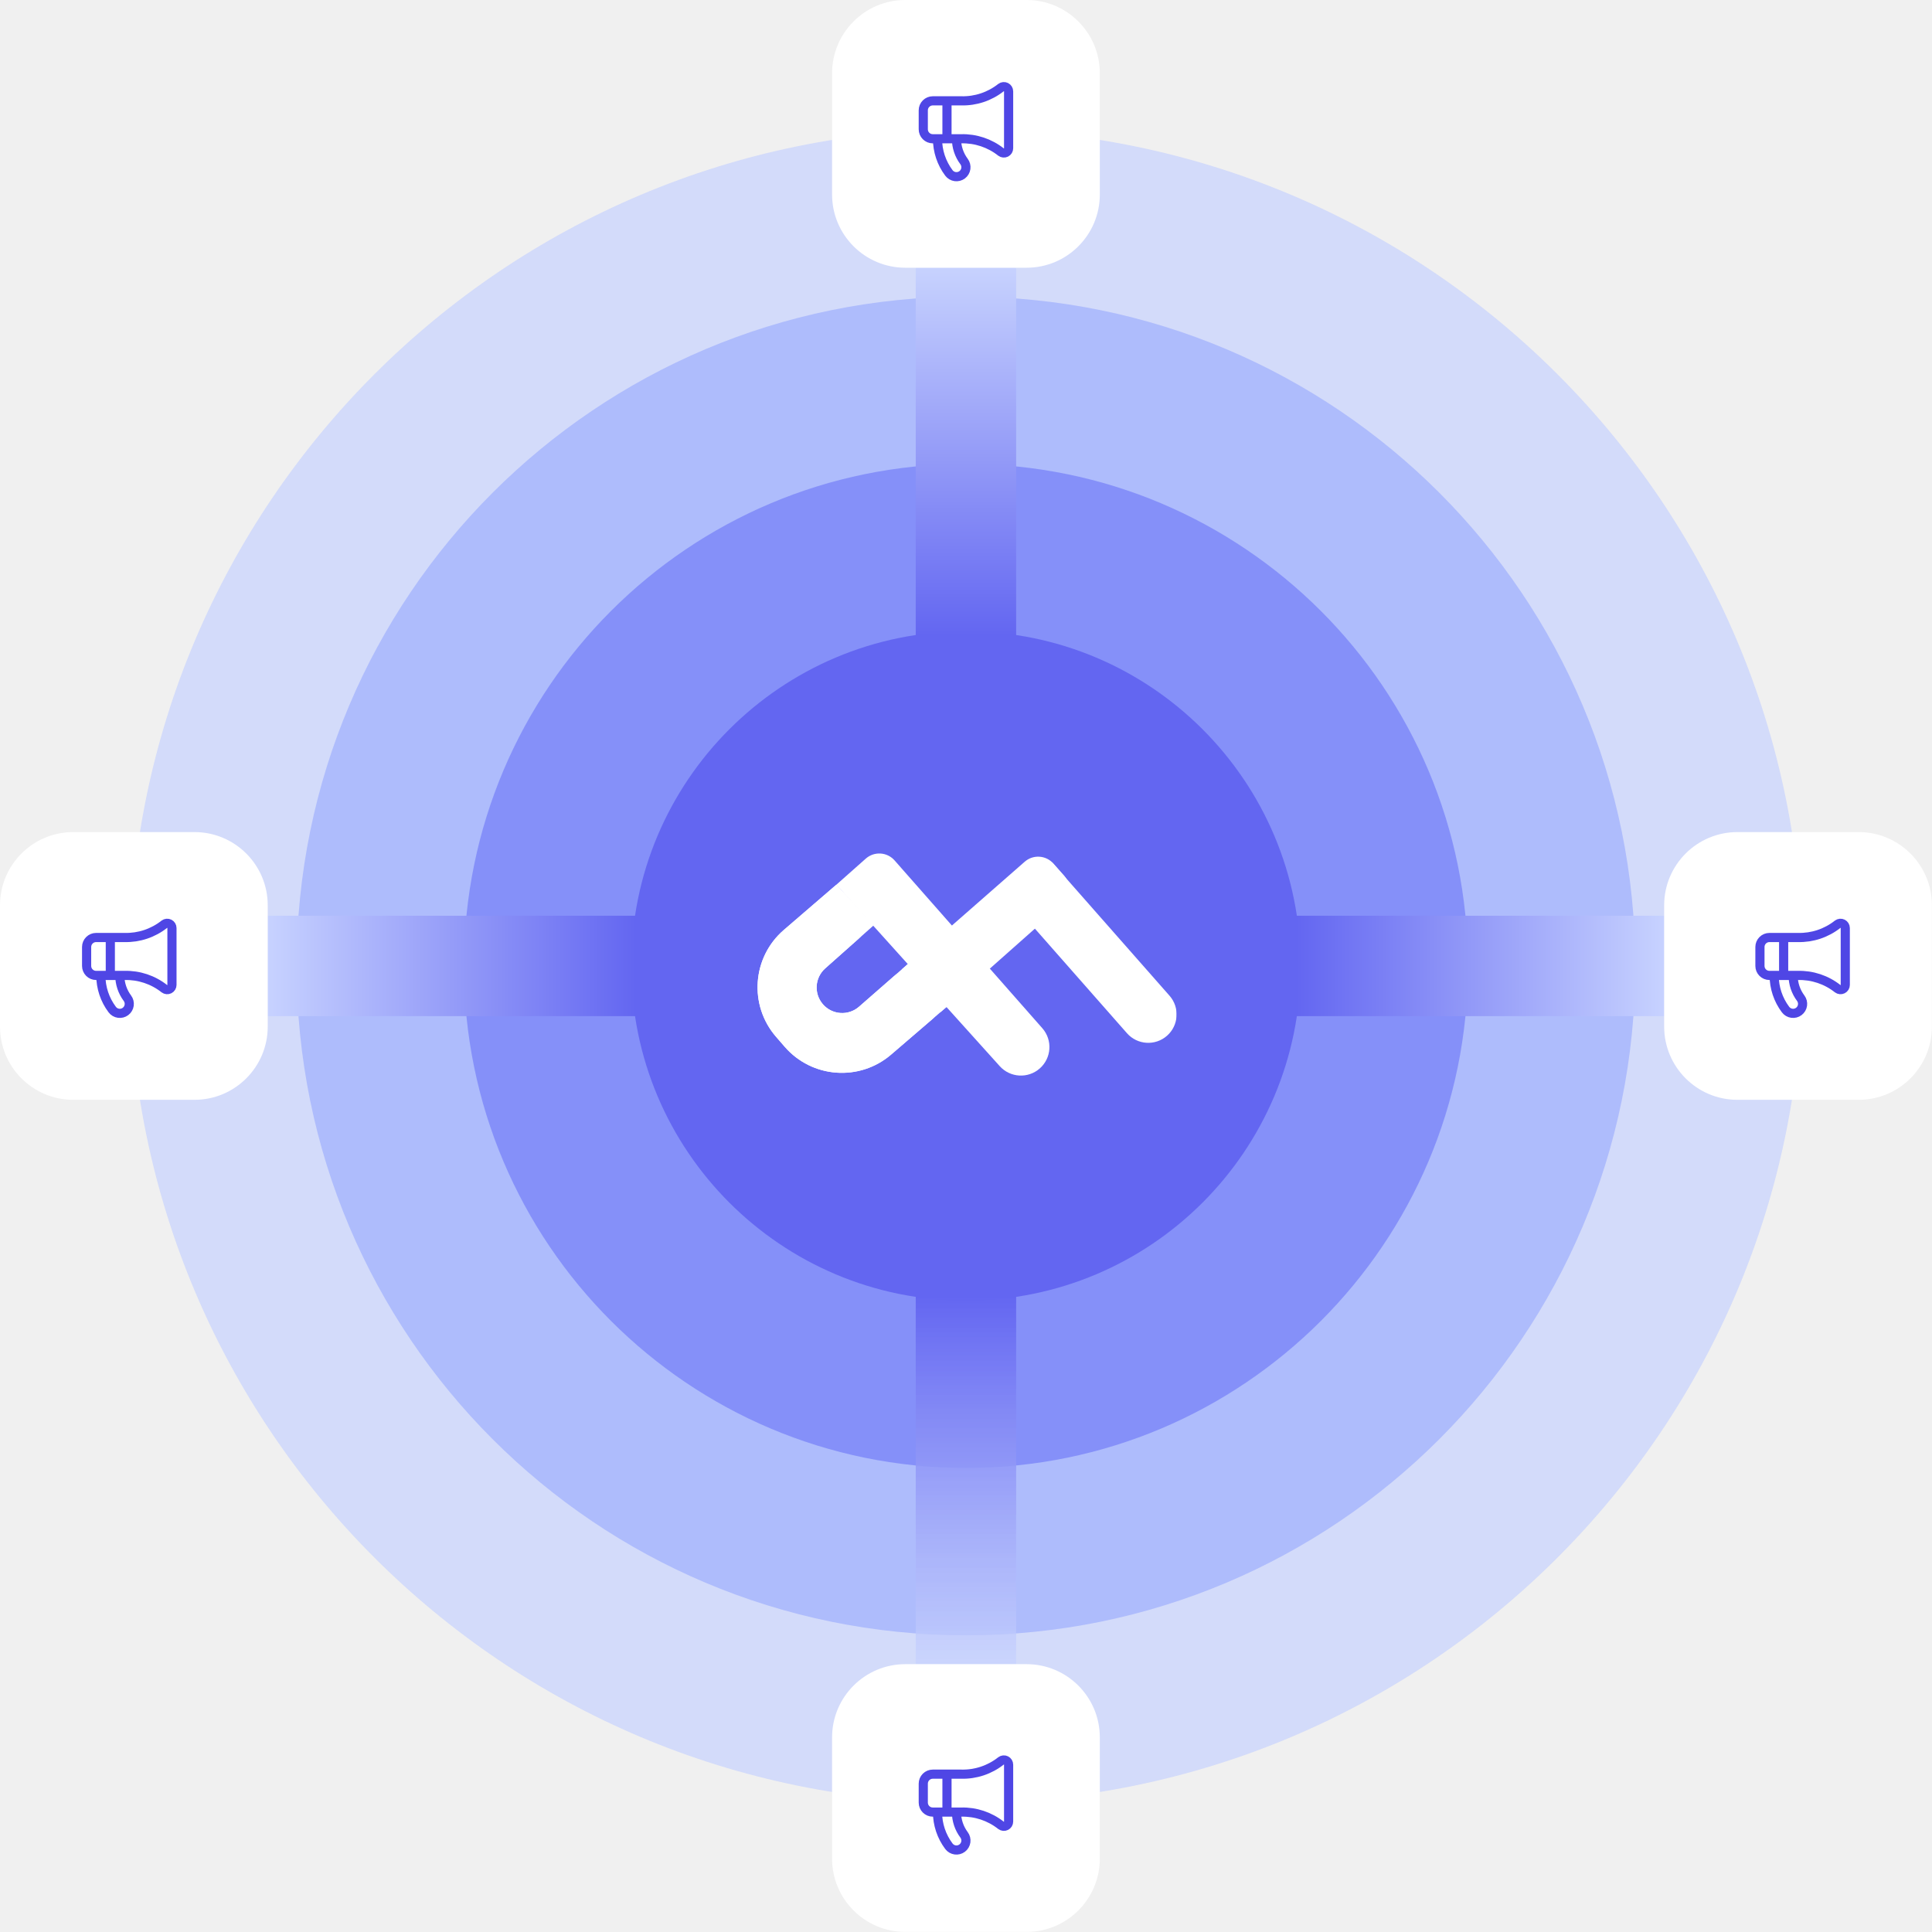
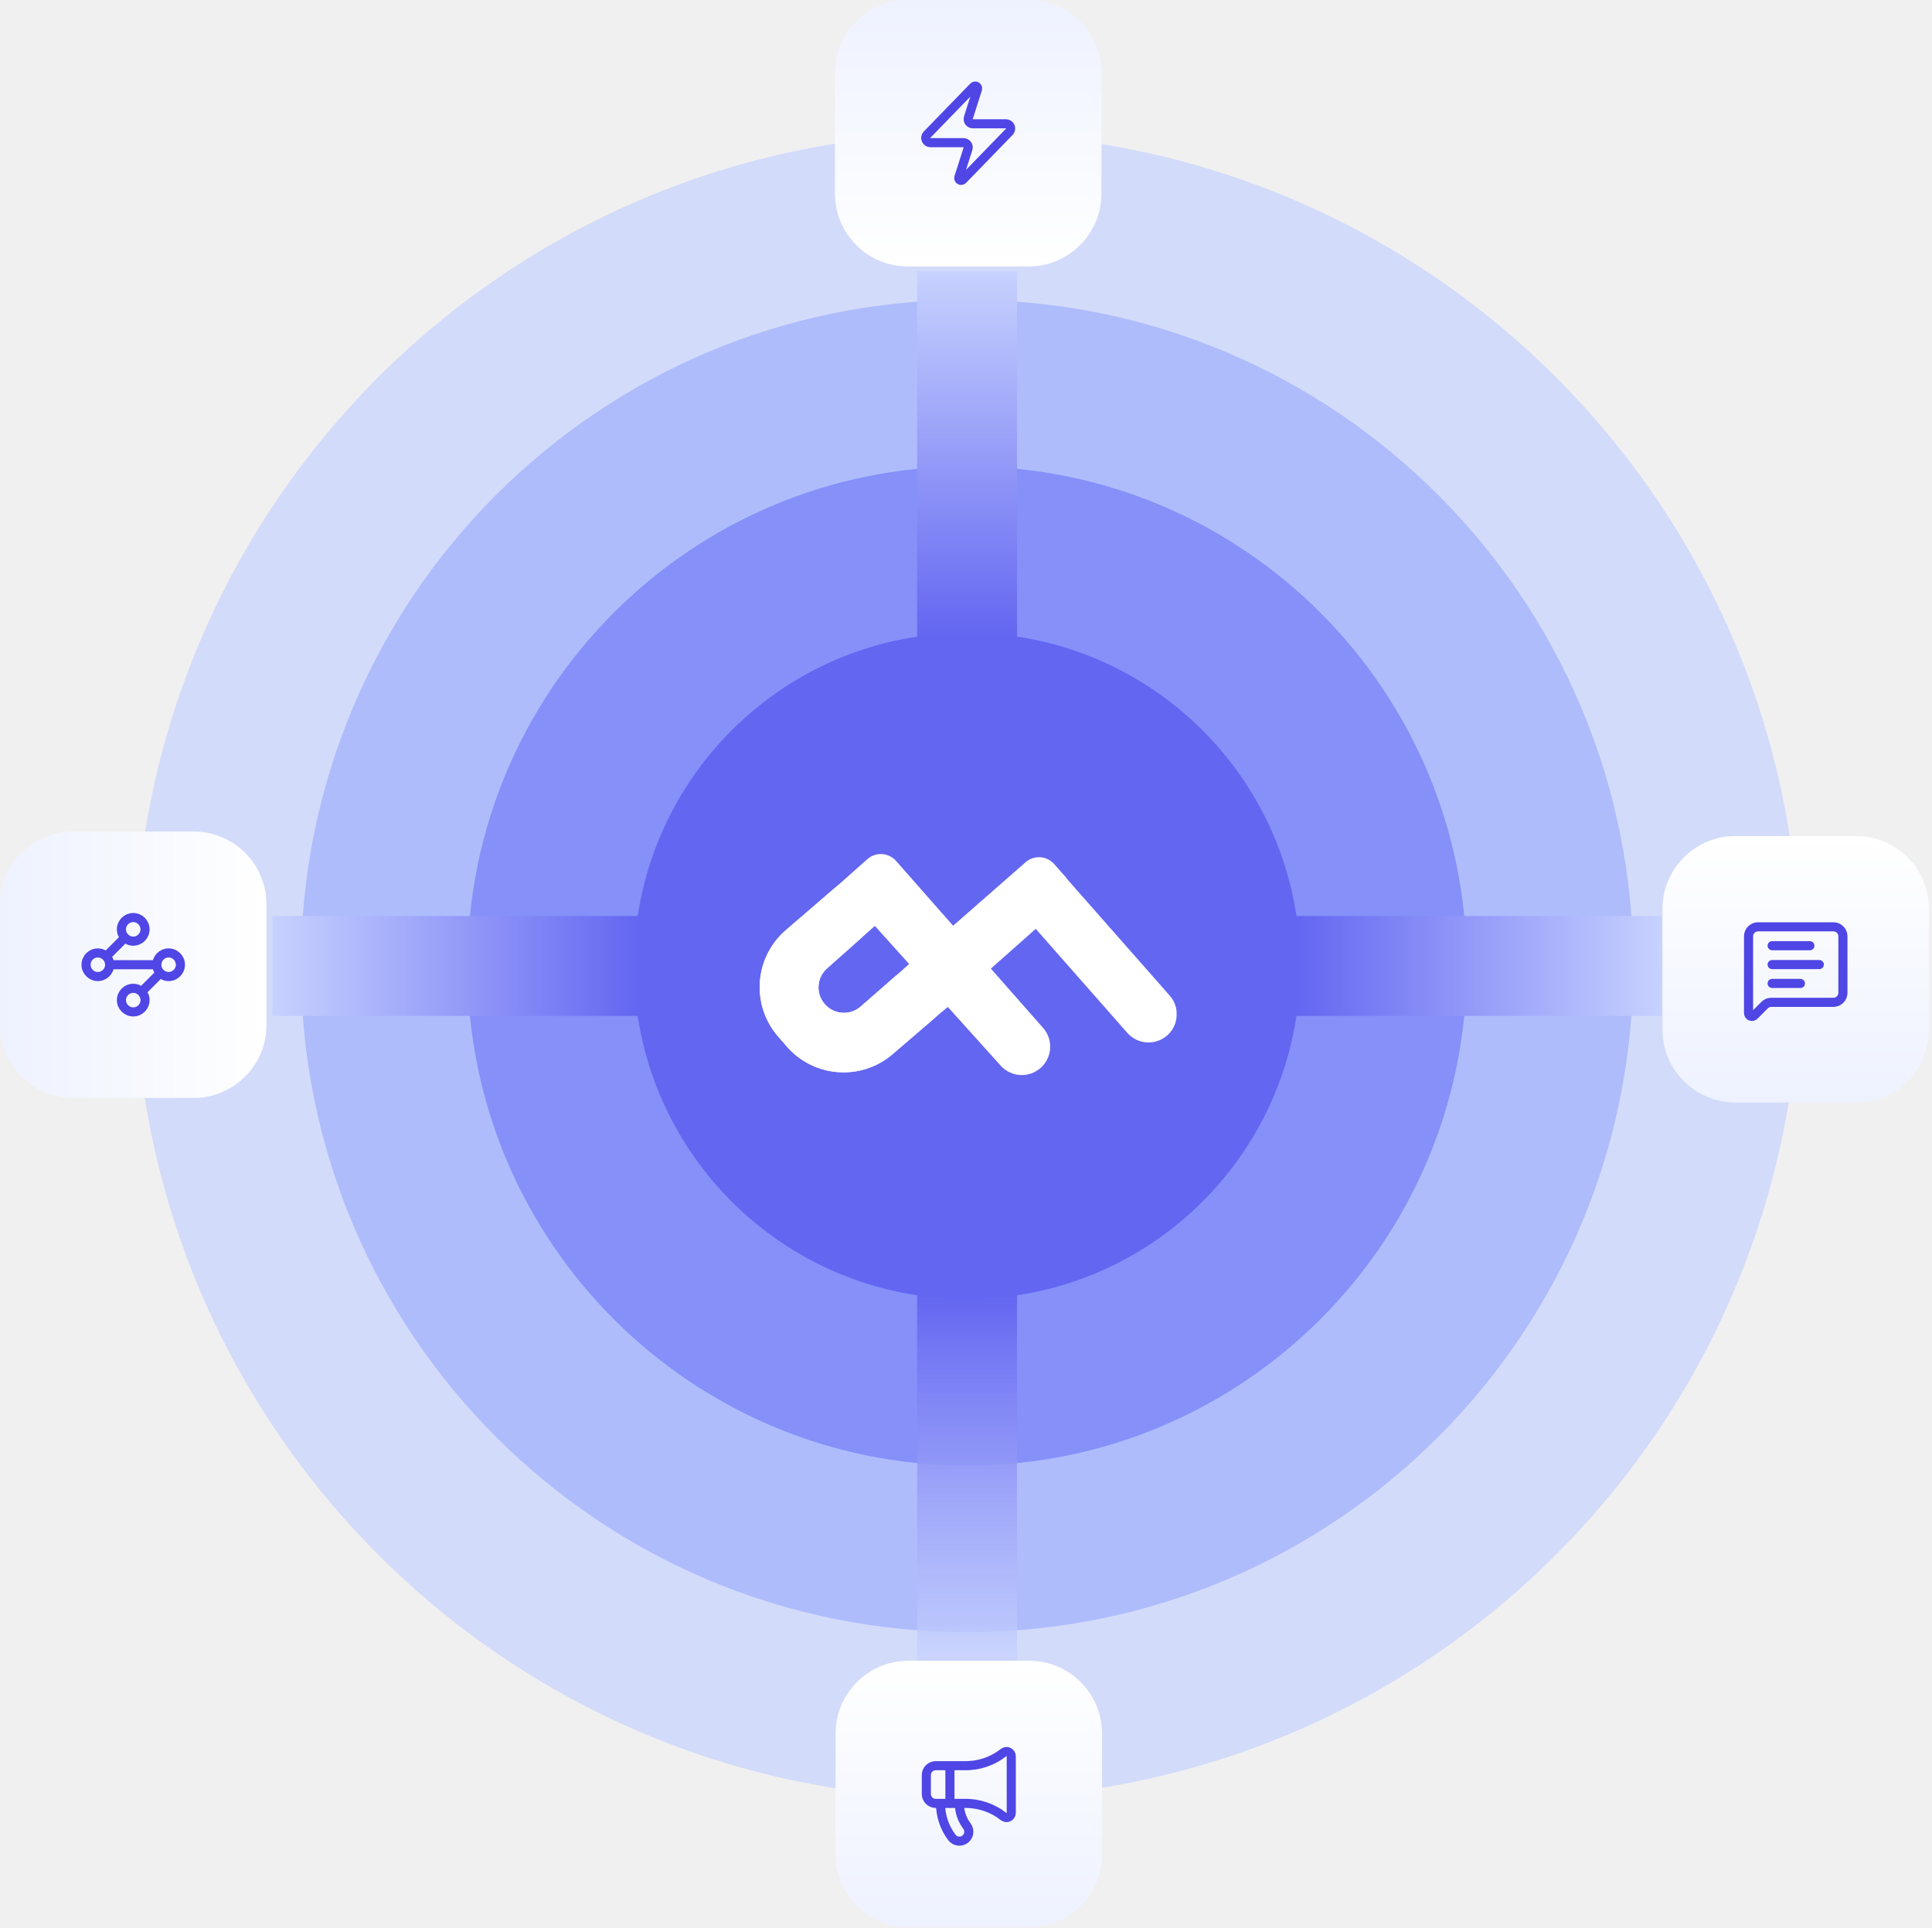
- <svg xmlns="http://www.w3.org/2000/svg" width="422" height="422" viewBox="0 0 422 422" fill="none">
-   <rect x="28.24" y="28.24" width="365.497" height="365.497" rx="182.749" fill="#C7D2FE" fill-opacity="0.7" />
-   <rect x="64.79" y="64.79" width="292.398" height="292.398" rx="146.199" fill="#A5B4FC" fill-opacity="0.8" />
-   <rect x="101.339" y="101.339" width="219.298" height="219.298" rx="109.649" fill="#818CF8" fill-opacity="0.9" />
-   <rect x="137.889" y="137.889" width="146.199" height="146.199" rx="73.099" fill="#6366F1" />
-   <mask id="mask0_310_784" style="mask-type:luminance" maskUnits="userSpaceOnUse" x="164" y="186" width="94" height="50">
-     <path d="M257.238 186.135H164.936V235.111H257.238V186.135Z" fill="white" />
+ <svg xmlns="http://www.w3.org/2000/svg" width="424" height="423" viewBox="0 0 424 423" fill="none">
+   <rect x="29.491" y="29.257" width="365.497" height="365.497" rx="182.749" fill="#C7D2FE" fill-opacity="0.7" />
+   <rect x="66.041" y="65.807" width="292.398" height="292.398" rx="146.199" fill="#A5B4FC" fill-opacity="0.8" />
+   <rect x="102.591" y="102.357" width="219.298" height="219.298" rx="109.649" fill="#818CF8" fill-opacity="0.9" />
+   <rect x="139.141" y="138.906" width="146.199" height="146.199" rx="73.099" fill="#6366F1" />
+   <mask id="mask0_310_784" style="mask-type:luminance" maskUnits="userSpaceOnUse" x="166" y="187" width="93" height="50">
+     <path d="M258.49 187.152H166.188V236.129H258.49V187.152Z" fill="white" />
  </mask>
  <g mask="url(#mask0_310_784)">
-     <path fill-rule="evenodd" clip-rule="evenodd" d="M198.547 210.353L207.138 219.612L194.642 230.348C187.746 236.273 177.359 235.51 171.401 228.643L169.512 226.466C163.52 219.558 164.281 209.096 171.208 203.127L182.677 193.248L190.875 202.082L180.25 211.522C177.965 213.553 177.738 217.043 179.742 219.352C181.766 221.686 185.303 221.93 187.631 219.896L198.547 210.353Z" fill="white" />
-     <mask id="mask1_310_784" style="mask-type:luminance" maskUnits="userSpaceOnUse" x="220" y="188" width="38" height="40">
-       <path d="M220.505 188.332H257.012V227.89H220.505V188.332Z" fill="white" />
+     <path fill-rule="evenodd" clip-rule="evenodd" d="M199.799 211.371L208.389 220.63L195.894 231.365C188.998 237.29 178.61 236.527 172.653 229.661L170.764 227.484C164.772 220.576 165.532 210.114 172.46 204.145L183.929 194.265L192.126 203.1L181.502 212.539C179.216 214.57 178.989 218.06 180.993 220.37C183.018 222.704 186.555 222.948 188.883 220.913L199.799 211.371Z" fill="white" />
+     <mask id="mask1_310_784" style="mask-type:luminance" maskUnits="userSpaceOnUse" x="221" y="189" width="38" height="40">
+       <path d="M221.757 189.35H258.264V228.908H221.757V189.35Z" fill="white" />
    </mask>
    <g mask="url(#mask1_310_784)">
-       <path d="M254.901 226.238C257.469 223.977 257.718 220.063 255.458 217.495L229.806 188.36L220.508 196.546L246.16 225.682C248.42 228.25 252.335 228.499 254.901 226.238Z" fill="white" />
+       <path d="M256.153 227.256C258.721 224.994 258.97 221.081 256.71 218.513L231.058 189.378L221.759 197.564L247.412 226.699C249.672 229.267 253.586 229.516 256.153 227.256Z" fill="white" />
    </g>
-     <path d="M230.087 188.62C228.464 186.787 225.666 186.61 223.825 188.223L202.205 207.168C200.364 208.781 200.173 211.577 201.775 213.425L204.192 216.215C205.813 218.085 208.651 218.272 210.504 216.63L232.04 197.531C233.877 195.903 234.047 193.094 232.419 191.256L230.087 188.62Z" fill="white" />
-     <path d="M195.296 213.195C197.107 211.611 199.848 211.755 201.483 213.518L203.994 216.226C205.71 218.076 205.547 220.98 203.633 222.623L194.642 230.348C187.746 236.273 177.359 235.511 171.401 228.643L169.512 226.466C163.52 219.559 164.281 209.096 171.208 203.127L182.677 193.248L187.784 198.752C189.48 200.58 189.342 203.445 187.478 205.1L180.25 211.522C177.965 213.553 177.738 217.043 179.742 219.352C181.766 221.686 185.303 221.93 187.631 219.897L195.296 213.195Z" fill="white" />
-     <path d="M204.446 219.73C205.063 220.417 206.111 220.494 206.822 219.908C207.594 219.274 207.665 218.117 206.978 217.393L200.564 210.629C199.977 210.01 199.004 209.962 198.359 210.521C197.685 211.106 197.621 212.131 198.217 212.796L204.446 219.73Z" fill="white" />
-     <path d="M227.11 233.381C229.693 231.107 229.943 227.172 227.67 224.589L195.397 187.935C193.771 186.087 190.952 185.913 189.11 187.545L182.677 193.248L218.366 232.874C220.65 235.41 224.55 235.636 227.11 233.381Z" fill="white" />
-     <path d="M205.39 221.116L206.661 220.005L198.243 210.633L196.972 211.745L205.39 221.116Z" fill="white" />
+     <path d="M231.338 189.638C229.716 187.805 226.917 187.628 225.077 189.241L203.457 208.186C201.616 209.798 201.425 212.595 203.026 214.443L205.443 217.233C207.065 219.103 209.903 219.289 211.756 217.647L233.292 198.549C235.129 196.92 235.298 194.112 233.671 192.273L231.338 189.638Z" fill="white" />
+     <path d="M196.547 214.212C198.359 212.629 201.1 212.772 202.734 214.536L205.246 217.244C206.962 219.093 206.799 221.997 204.884 223.64L195.894 231.365C188.998 237.29 178.61 236.528 172.653 229.661L170.764 227.484C164.772 220.577 165.532 210.114 172.46 204.145L183.929 194.265L189.036 199.769C190.732 201.598 190.593 204.462 188.729 206.118L181.502 212.539C179.216 214.57 178.989 218.06 180.993 220.37C183.018 222.704 186.555 222.948 188.883 220.914L196.547 214.212Z" fill="white" />
+     <path d="M205.697 220.748C206.314 221.434 207.363 221.512 208.074 220.925C208.846 220.291 208.917 219.135 208.23 218.41L201.816 211.647C201.228 211.027 200.256 210.979 199.611 211.539C198.936 212.124 198.873 213.149 199.469 213.814L205.697 220.748Z" fill="white" />
+     <path d="M228.362 234.398C230.945 232.125 231.195 228.189 228.921 225.606L196.649 188.952C195.023 187.104 192.204 186.93 190.362 188.562L183.929 194.265L219.618 233.892C221.902 236.428 225.801 236.654 228.362 234.398Z" fill="white" />
+     <path d="M206.642 222.133L207.912 221.022L199.495 211.65L198.224 212.763L206.642 222.133Z" fill="white" />
  </g>
-   <rect x="200.023" y="58.48" width="21.93" height="80.409" fill="url(#paint0_linear_310_784)" />
-   <rect x="283.088" y="221.953" width="21.93" height="80.409" transform="rotate(-90 283.088 221.953)" fill="url(#paint1_linear_310_784)" />
-   <rect x="221.953" y="363.497" width="21.93" height="80.409" transform="rotate(-180 221.953 363.497)" fill="url(#paint2_linear_310_784)" />
-   <rect x="138.889" y="200.023" width="21.93" height="80.409" transform="rotate(90 138.889 200.023)" fill="url(#paint3_linear_310_784)" />
-   <rect x="181.749" width="58.48" height="58.48" rx="16" fill="white" />
-   <rect y="181.749" width="58.48" height="58.48" rx="16" fill="white" />
-   <rect x="181.749" y="363.497" width="58.48" height="58.48" rx="16" fill="white" />
-   <rect x="363.497" y="181.749" width="58.48" height="58.48" rx="16" fill="white" />
-   <path d="M204.775 395.808C204.775 398.497 205.647 401.113 207.26 403.264C207.59 403.704 208.08 403.994 208.624 404.072C209.168 404.15 209.72 404.008 210.16 403.678C210.599 403.349 210.89 402.858 210.967 402.314C211.045 401.771 210.903 401.218 210.574 400.779C209.498 399.345 208.917 397.601 208.917 395.808M206.846 387.523V395.808M209.953 387.523C213.102 387.605 216.18 386.579 218.651 384.624C218.805 384.508 218.988 384.438 219.18 384.421C219.371 384.404 219.564 384.44 219.736 384.526C219.908 384.612 220.053 384.744 220.154 384.908C220.255 385.071 220.308 385.26 220.308 385.452V397.879C220.308 398.072 220.255 398.26 220.154 398.424C220.053 398.587 219.908 398.719 219.736 398.805C219.564 398.891 219.371 398.928 219.18 398.911C218.988 398.893 218.805 398.823 218.651 398.708C216.18 396.753 213.102 395.727 209.953 395.808H203.739C203.19 395.808 202.663 395.59 202.275 395.201C201.886 394.813 201.668 394.286 201.668 393.737V389.595C201.668 389.045 201.886 388.519 202.275 388.13C202.663 387.742 203.19 387.523 203.739 387.523H209.953Z" stroke="#4F46E5" stroke-width="2" stroke-linecap="round" stroke-linejoin="round" />
-   <path d="M22.026 213.06C22.026 215.748 22.898 218.365 24.512 220.516C24.841 220.955 25.332 221.246 25.876 221.323C26.419 221.401 26.972 221.259 27.411 220.93C27.851 220.6 28.141 220.11 28.219 219.566C28.297 219.022 28.155 218.47 27.825 218.03C26.75 216.596 26.169 214.852 26.169 213.06M24.097 204.775V213.06M27.204 204.775C30.354 204.856 33.432 203.83 35.903 201.875C36.057 201.76 36.24 201.69 36.431 201.672C36.623 201.655 36.815 201.692 36.987 201.778C37.159 201.864 37.304 201.996 37.405 202.159C37.506 202.323 37.56 202.511 37.56 202.704V215.131C37.56 215.323 37.506 215.512 37.405 215.675C37.304 215.839 37.159 215.971 36.987 216.057C36.815 216.143 36.623 216.179 36.431 216.162C36.24 216.145 36.057 216.075 35.903 215.959C33.432 214.004 30.354 212.978 27.204 213.06H20.991C20.441 213.06 19.915 212.841 19.526 212.453C19.138 212.064 18.919 211.538 18.919 210.988V206.846C18.919 206.297 19.138 205.77 19.526 205.382C19.915 204.993 20.441 204.775 20.991 204.775H27.204Z" stroke="#4F46E5" stroke-width="2" stroke-linecap="round" stroke-linejoin="round" />
-   <path d="M204.775 30.311C204.775 33 205.647 35.616 207.26 37.767C207.59 38.207 208.08 38.497 208.624 38.575C209.168 38.652 209.72 38.511 210.16 38.181C210.599 37.852 210.89 37.361 210.967 36.817C211.045 36.273 210.903 35.721 210.574 35.282C209.498 33.848 208.917 32.103 208.917 30.311M206.846 22.026V30.311M209.953 22.026C213.102 22.108 216.18 21.081 218.651 19.127C218.805 19.011 218.988 18.941 219.18 18.924C219.371 18.907 219.564 18.943 219.736 19.029C219.908 19.115 220.053 19.247 220.154 19.411C220.255 19.574 220.308 19.763 220.308 19.955V32.382C220.308 32.574 220.255 32.763 220.154 32.927C220.053 33.09 219.908 33.222 219.736 33.308C219.564 33.394 219.371 33.431 219.18 33.413C218.988 33.396 218.805 33.326 218.651 33.211C216.18 31.256 213.102 30.23 209.953 30.311H203.739C203.19 30.311 202.663 30.093 202.275 29.704C201.886 29.316 201.668 28.789 201.668 28.24V24.098C201.668 23.548 201.886 23.021 202.275 22.633C202.663 22.245 203.19 22.026 203.739 22.026H209.953Z" stroke="#4F46E5" stroke-width="2" stroke-linecap="round" stroke-linejoin="round" />
-   <path d="M387.523 213.06C387.523 215.748 388.395 218.365 390.009 220.516C390.338 220.955 390.829 221.246 391.373 221.323C391.917 221.401 392.469 221.259 392.908 220.93C393.348 220.6 393.638 220.11 393.716 219.566C393.794 219.022 393.652 218.47 393.323 218.03C392.247 216.596 391.666 214.852 391.666 213.06M389.595 204.775V213.06M392.701 204.775C395.851 204.856 398.929 203.83 401.4 201.875C401.554 201.76 401.737 201.69 401.928 201.672C402.12 201.655 402.313 201.692 402.485 201.778C402.657 201.864 402.801 201.996 402.902 202.159C403.003 202.323 403.057 202.511 403.057 202.704V215.131C403.057 215.323 403.003 215.512 402.902 215.675C402.801 215.839 402.657 215.971 402.485 216.057C402.313 216.143 402.12 216.179 401.928 216.162C401.737 216.145 401.554 216.075 401.4 215.959C398.929 214.004 395.851 212.978 392.701 213.06H386.488C385.938 213.06 385.412 212.841 385.023 212.453C384.635 212.064 384.417 211.538 384.417 210.988V206.846C384.417 206.297 384.635 205.77 385.023 205.382C385.412 204.993 385.938 204.775 386.488 204.775H392.701Z" stroke="#4F46E5" stroke-width="2" stroke-linecap="round" stroke-linejoin="round" />
+   <rect x="201.275" y="59.497" width="21.93" height="80.409" fill="url(#paint0_linear_310_784)" />
+   <rect x="284.34" y="222.971" width="21.93" height="80.409" transform="rotate(-90 284.34 222.971)" fill="url(#paint1_linear_310_784)" />
+   <rect x="223.205" y="364.515" width="21.93" height="80.409" transform="rotate(-180 223.205 364.515)" fill="url(#paint2_linear_310_784)" />
+   <rect x="140.141" y="201.041" width="21.93" height="80.409" transform="rotate(90 140.141 201.041)" fill="url(#paint3_linear_310_784)" />
+   <rect x="183.374" y="364.497" width="58.48" height="58.48" rx="16" fill="url(#paint4_linear_310_784)" />
+   <path d="M206.401 395.808C206.401 398.497 207.273 401.113 208.886 403.264C209.216 403.704 209.706 403.994 210.25 404.072C210.794 404.15 211.346 404.008 211.786 403.679C212.225 403.349 212.516 402.858 212.593 402.315C212.671 401.771 212.529 401.218 212.2 400.779C211.124 399.345 210.543 397.601 210.543 395.808M208.472 387.524V395.808M211.579 387.524C214.728 387.605 217.806 386.579 220.277 384.624C220.431 384.509 220.614 384.438 220.806 384.421C220.997 384.404 221.19 384.44 221.362 384.526C221.534 384.612 221.679 384.744 221.78 384.908C221.881 385.072 221.934 385.26 221.934 385.453V397.879C221.934 398.072 221.881 398.26 221.78 398.424C221.679 398.587 221.534 398.72 221.362 398.806C221.19 398.892 220.997 398.928 220.806 398.911C220.614 398.894 220.431 398.823 220.277 398.708C217.806 396.753 214.728 395.727 211.579 395.808H205.365C204.816 395.808 204.289 395.59 203.901 395.202C203.512 394.813 203.294 394.286 203.294 393.737V389.595C203.294 389.046 203.512 388.519 203.901 388.13C204.289 387.742 204.816 387.524 205.365 387.524H211.579Z" stroke="#4F46E5" stroke-width="2" stroke-linecap="round" stroke-linejoin="round" />
+   <rect x="364.854" y="183.497" width="58.48" height="58.48" rx="16" fill="url(#paint5_linear_310_784)" />
+   <path d="M388.917 211.702H399.271M388.917 215.843H395.129M388.917 207.56H397.2M404.448 217.914C404.448 218.463 404.23 218.99 403.842 219.378C403.453 219.767 402.927 219.985 402.377 219.985H388.739C388.19 219.985 387.663 220.203 387.275 220.592L384.995 222.872C384.892 222.975 384.761 223.045 384.618 223.073C384.476 223.101 384.328 223.087 384.194 223.031C384.059 222.975 383.945 222.881 383.864 222.76C383.783 222.639 383.74 222.497 383.74 222.352V205.489C383.74 204.94 383.958 204.413 384.346 204.025C384.735 203.637 385.261 203.418 385.811 203.418H402.377C402.927 203.418 403.453 203.637 403.842 204.025C404.23 204.413 404.448 204.94 404.448 205.489V217.914Z" stroke="#4F46E5" stroke-width="2" stroke-linecap="round" stroke-linejoin="round" />
+   <rect y="182.497" width="58.48" height="58.48" rx="16" fill="url(#paint6_linear_310_784)" />
+   <path d="M27.376 205.835L23.338 209.873M24.063 211.737C24.063 213.167 22.904 214.326 21.474 214.326C20.045 214.326 18.886 213.167 18.886 211.737C18.886 210.307 20.045 209.149 21.474 209.149C22.904 209.149 24.063 210.307 24.063 211.737ZM24.063 211.737H34.417M34.417 211.737C34.417 213.167 35.576 214.326 37.006 214.326C38.435 214.326 39.594 213.167 39.594 211.737C39.594 210.307 38.435 209.149 37.006 209.149C35.576 209.149 34.417 210.307 34.417 211.737ZM31.104 217.639L35.142 213.601M31.829 203.971C31.829 205.401 30.67 206.56 29.24 206.56C27.81 206.56 26.651 205.401 26.651 203.971C26.651 202.542 27.81 201.383 29.24 201.383C30.67 201.383 31.829 202.542 31.829 203.971ZM31.829 219.503C31.829 220.932 30.67 222.091 29.24 222.091C27.81 222.091 26.651 220.932 26.651 219.503C26.651 218.073 27.81 216.914 29.24 216.914C30.67 216.914 31.829 218.073 31.829 219.503Z" stroke="#4F46E5" stroke-width="2" stroke-linecap="round" stroke-linejoin="round" />
+   <rect x="183.24" width="58.48" height="58.48" rx="16" fill="url(#paint7_linear_310_784)" />
+   <path d="M204.197 31.311C204.001 31.311 203.808 31.257 203.643 31.152C203.477 31.048 203.344 30.899 203.259 30.722C203.174 30.546 203.142 30.349 203.165 30.154C203.188 29.959 203.265 29.775 203.389 29.623L213.64 19.062C213.716 18.973 213.821 18.913 213.937 18.892C214.052 18.87 214.171 18.889 214.275 18.944C214.379 19 214.46 19.089 214.507 19.197C214.553 19.305 214.561 19.425 214.53 19.538L212.542 25.771C212.483 25.928 212.464 26.097 212.485 26.263C212.506 26.429 212.566 26.588 212.662 26.725C212.758 26.863 212.886 26.975 213.034 27.052C213.183 27.13 213.348 27.17 213.515 27.169H220.763C220.959 27.169 221.151 27.224 221.317 27.328C221.483 27.432 221.616 27.581 221.701 27.758C221.785 27.934 221.818 28.131 221.795 28.326C221.772 28.521 221.694 28.705 221.571 28.857L211.32 39.418C211.243 39.507 211.139 39.567 211.023 39.588C210.908 39.61 210.788 39.591 210.685 39.536C210.581 39.48 210.5 39.391 210.453 39.283C210.407 39.175 210.399 39.055 210.43 38.942L212.418 32.709C212.476 32.552 212.496 32.383 212.475 32.217C212.454 32.051 212.393 31.892 212.298 31.755C212.202 31.617 212.074 31.505 211.926 31.428C211.777 31.35 211.612 31.31 211.444 31.311H204.197Z" stroke="#4F46E5" stroke-width="2" stroke-linecap="round" stroke-linejoin="round" />
  <defs>
-     <linearGradient id="paint0_linear_310_784" x1="210.988" y1="58.48" x2="210.988" y2="138.889" gradientUnits="userSpaceOnUse">
+     <linearGradient id="paint0_linear_310_784" x1="212.24" y1="59.497" x2="212.24" y2="139.906" gradientUnits="userSpaceOnUse">
      <stop stop-color="#C7D2FE" />
      <stop offset="1" stop-color="#6366F1" />
    </linearGradient>
-     <linearGradient id="paint1_linear_310_784" x1="294.053" y1="221.953" x2="294.053" y2="302.363" gradientUnits="userSpaceOnUse">
+     <linearGradient id="paint1_linear_310_784" x1="295.305" y1="222.971" x2="295.305" y2="303.38" gradientUnits="userSpaceOnUse">
      <stop stop-color="#6366F1" />
      <stop offset="1" stop-color="#C7D2FF" />
    </linearGradient>
-     <linearGradient id="paint2_linear_310_784" x1="232.918" y1="443.906" x2="232.918" y2="363.497" gradientUnits="userSpaceOnUse">
+     <linearGradient id="paint2_linear_310_784" x1="234.17" y1="444.924" x2="234.17" y2="364.515" gradientUnits="userSpaceOnUse">
      <stop stop-color="#6366F1" />
      <stop offset="1" stop-color="#C7D2FE" stop-opacity="0.7" />
    </linearGradient>
-     <linearGradient id="paint3_linear_310_784" x1="149.854" y1="200.023" x2="149.854" y2="280.433" gradientUnits="userSpaceOnUse">
+     <linearGradient id="paint3_linear_310_784" x1="151.106" y1="201.041" x2="151.106" y2="281.45" gradientUnits="userSpaceOnUse">
      <stop stop-color="#6366F1" />
      <stop offset="1" stop-color="#C7D2FF" />
    </linearGradient>
+     <linearGradient id="paint4_linear_310_784" x1="212.614" y1="364.497" x2="212.614" y2="422.977" gradientUnits="userSpaceOnUse">
+       <stop stop-color="white" />
+       <stop offset="1" stop-color="#EEF2FF" />
+     </linearGradient>
+     <linearGradient id="paint5_linear_310_784" x1="394.094" y1="183.497" x2="394.094" y2="241.977" gradientUnits="userSpaceOnUse">
+       <stop stop-color="white" />
+       <stop offset="1" stop-color="#EEF2FF" />
+     </linearGradient>
+     <linearGradient id="paint6_linear_310_784" x1="58.48" y1="211.737" x2="0" y2="211.737" gradientUnits="userSpaceOnUse">
+       <stop stop-color="white" />
+       <stop offset="1" stop-color="#EEF2FF" />
+     </linearGradient>
+     <linearGradient id="paint7_linear_310_784" x1="212.48" y1="58.48" x2="212.48" y2="0" gradientUnits="userSpaceOnUse">
+       <stop stop-color="white" />
+       <stop offset="1" stop-color="#EEF2FF" />
+     </linearGradient>
  </defs>
</svg>
